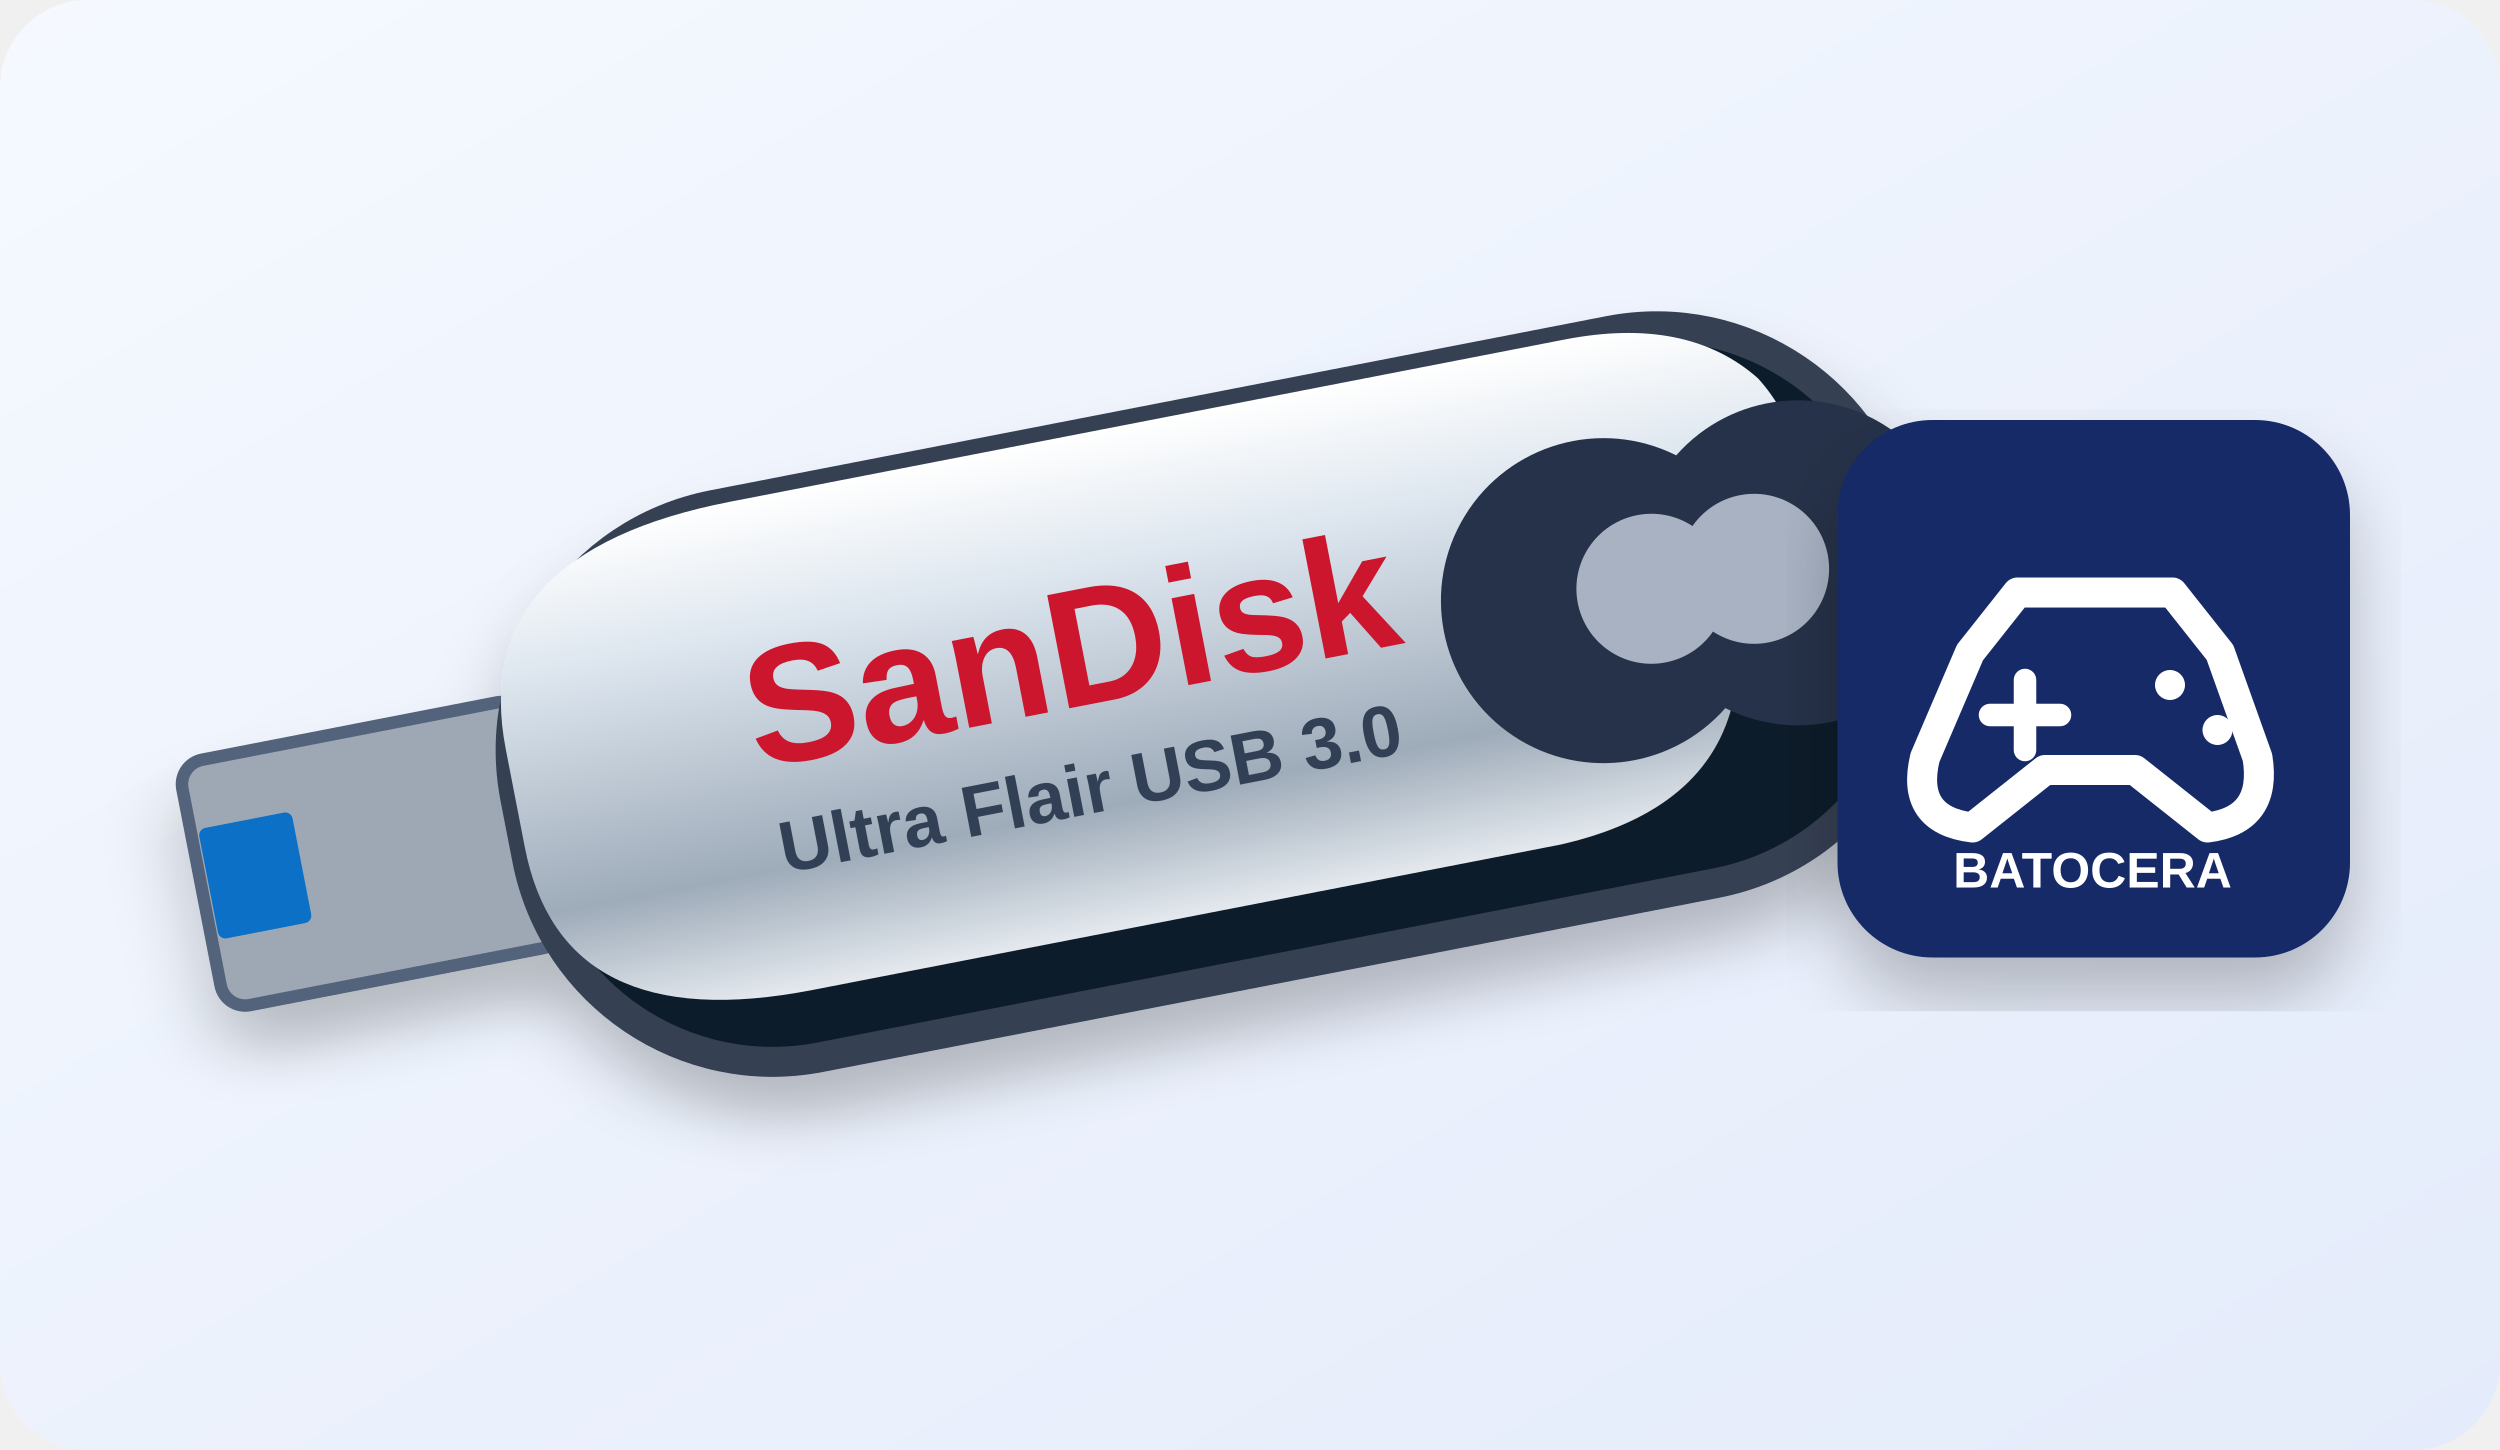
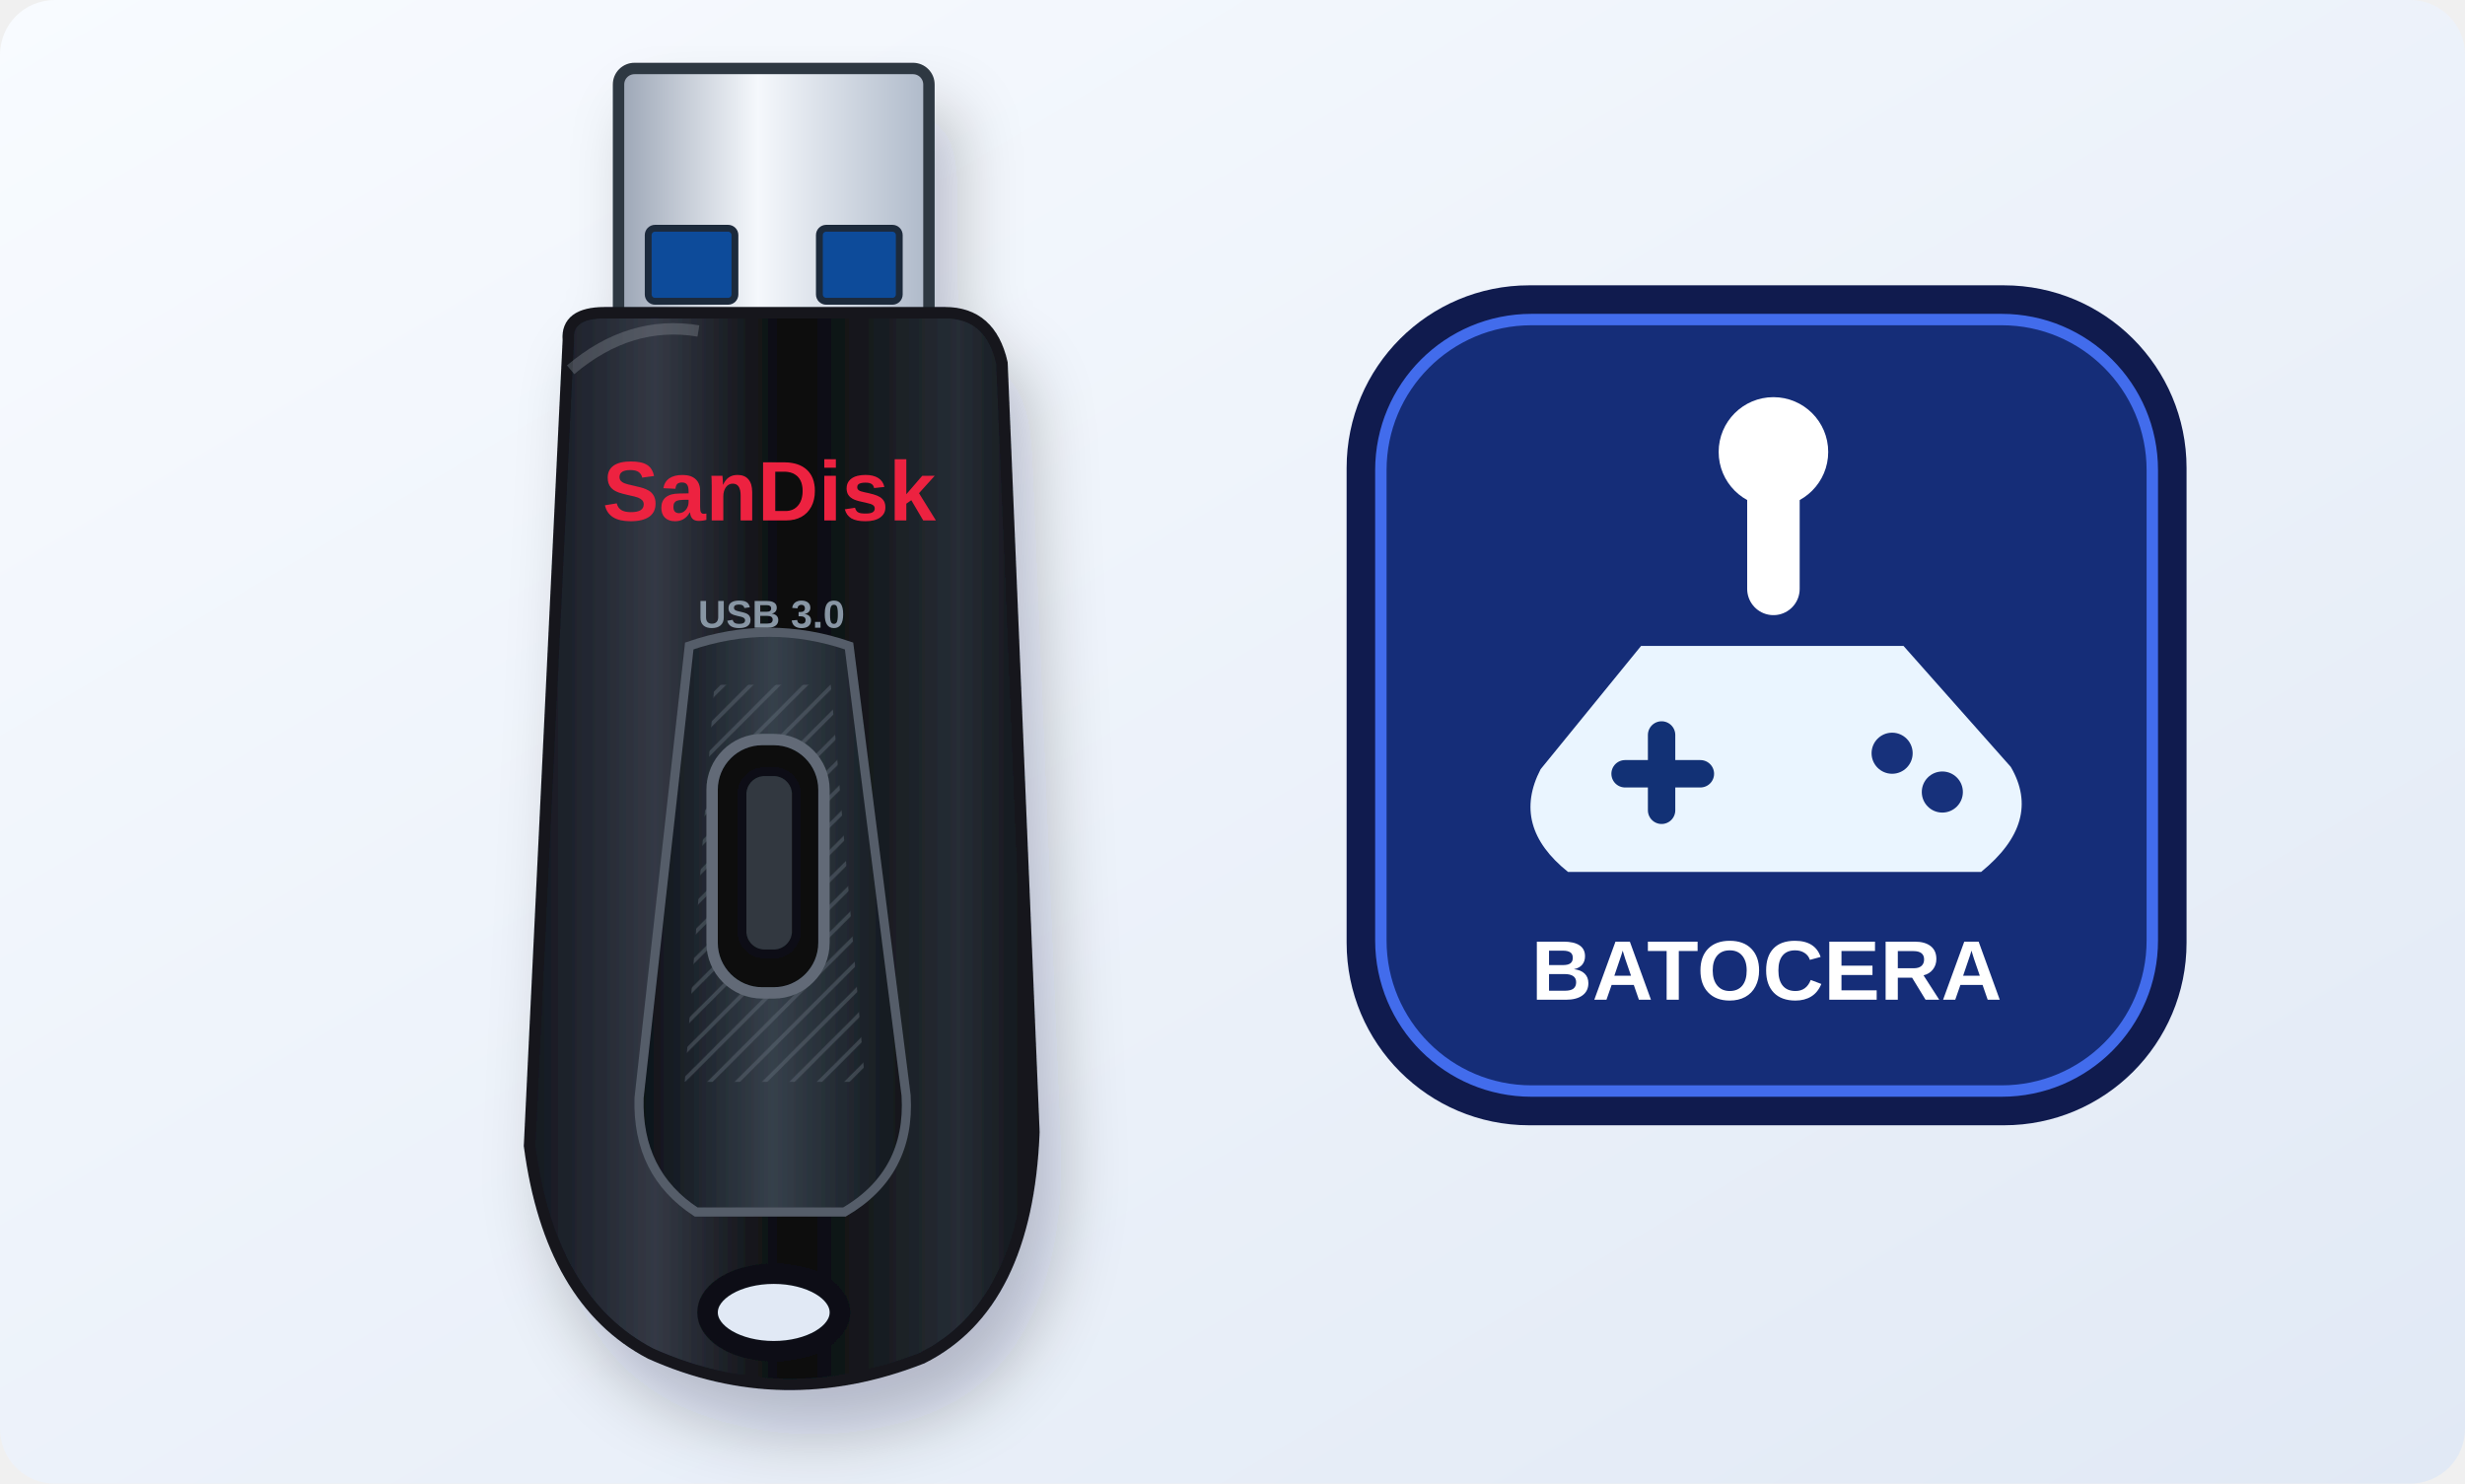
- <svg xmlns="http://www.w3.org/2000/svg" viewBox="0 0 1000 580" role="img" aria-labelledby="t d">
+ <svg xmlns="http://www.w3.org/2000/svg" viewBox="0 0 1080 650" role="img" aria-labelledby="t d">
  <defs>
-     <linearGradient id="metal" x2="0" y2="1">
-       <stop stop-color="#fff" />
-       <stop offset=".28" stop-color="#dce5ee" />
-       <stop offset=".75" stop-color="#9eabb9" />
-       <stop offset="1" stop-color="#e4e9ee" />
+     <linearGradient id="b" x2="1" y2="1">
+       <stop stop-color="#f8fbff" />
+       <stop offset="1" stop-color="#e1e9f5" />
    </linearGradient>
-     <linearGradient id="bg" x2="1" y2="1">
-       <stop stop-color="#f5f9ff" />
-       <stop offset="1" stop-color="#e4ebfa" />
+     <linearGradient id="usb" x2="1">
+       <stop stop-color="#9ba5b5" />
+       <stop offset=".45" stop-color="#f5f8fc" />
+       <stop offset="1" stop-color="#aeb9c9" />
    </linearGradient>
-     <filter id="sh">
-       <feDropShadow dx="0" dy="17" stdDeviation="14" flood-opacity=".24" />
+     <linearGradient id="shell" x2="1">
+       <stop stop-color="#141820" />
+       <stop offset=".25" stop-color="#343945" />
+       <stop offset=".52" stop-color="#08090b" />
+       <stop offset=".85" stop-color="#262d35" />
+       <stop offset="1" stop-color="#111419" />
+     </linearGradient>
+     <linearGradient id="groove" x2="1">
+       <stop stop-color="#0d1117" />
+       <stop offset=".5" stop-color="#36404b" />
+       <stop offset="1" stop-color="#11161b" />
+     </linearGradient>
+     <pattern id="knurl" width="12" height="12" patternUnits="userSpaceOnUse">
+       <path d="M0 12L12 0M-6 6L6 -6M6 18L18 6" stroke="#67707c" stroke-width="1.7" opacity=".45" />
+     </pattern>
+     <filter id="shadow" x="-40%" y="-30%" width="180%" height="170%">
+       <feDropShadow dx="10" dy="20" stdDeviation="14" flood-color="#0f172a" flood-opacity=".23" />
    </filter>
  </defs>
-   <rect width="1000" height="580" rx="35" fill="url(#bg)" />
-   <g transform="translate(40 100) rotate(-11 340 160)" filter="url(#sh)">
-     <rect x="28" y="146" width="140" height="100" rx="10" fill="#9ea8b5" stroke="#53637b" stroke-width="5" />
-     <rect x="31" y="173" width="38" height="45" rx="3" fill="#0970c7" />
-     <rect x="158" y="85" width="565" height="225" rx="100" fill="#101b2a" stroke="#344052" stroke-width="12" />
-     <path d="M158 165Q158 85 265 85H605Q655 85 678 115Q696 145 678 175L644 239Q626 281 565 283H260Q158 283 158 205Z" fill="url(#metal)" />
-     <path d="M640 139a65 65 0 1 0 0 103a65 65 0 1 0 0-103Z" fill="#253248" />
-     <path d="M641 168a30 30 0 1 0 0 43a30 30 0 1 0 0-43Z" fill="#a8b2c3" />
-     <text x="255" y="192" font-family="Arial" font-size="67" font-weight="bold" fill="#cc152d">SanDisk</text>
-     <text x="258" y="235" font-family="Arial" font-size="29" font-weight="bold" fill="#334155">Ultra Flair USB 3.0</text>
+   <rect width="1080" height="650" rx="24" fill="url(#b)" />
+   <g transform="translate(95 30)" filter="url(#shadow)">
+     <rect x="176" y="0" width="136" height="145" rx="7" fill="url(#usb)" stroke="#2f3742" stroke-width="5" />
+     <rect x="189" y="70" width="38" height="32" rx="3" fill="#094b9a" stroke="#1e293b" stroke-width="3" />
+     <rect x="264" y="70" width="35" height="32" rx="3" fill="#094b9a" stroke="#1e293b" stroke-width="3" />
+     <path d="M154 119Q153 107 170 107H319Q339 107 344 129L358 466Q355 542 309 565Q248 589 190 563Q146 540 137 472Z" fill="url(#shell)" stroke="#12151d" stroke-width="5" />
+     <path d="M155 132Q181 110 211 115" stroke="#8e949d" stroke-width="5" fill="none" opacity=".35" />
+     <text x="242" y="198" font-family="Arial,Helvetica,sans-serif" font-size="37" font-weight="700" fill="#ed2340" text-anchor="middle">SanDisk</text>
+     <path d="M207 253Q242 241 277 253L302 450Q304 484 275 501H210Q184 484 185 451Z" fill="url(#groove)" stroke="#555d69" stroke-width="4" />
+     <path d="M218 270H269L284 444H205Z" fill="url(#knurl)" opacity=".92" />
+     <rect x="217" y="294" width="49" height="111" rx="22" fill="#0a0c0e" stroke="#626b77" stroke-width="5" />
+     <rect x="230" y="308" width="24" height="80" rx="10" fill="#303740" stroke="#0b0e13" stroke-width="4" />
+     <text x="243" y="245" font-family="Arial" text-anchor="middle" font-size="17" font-weight="bold" fill="#8896a4">USB 3.0</text>
+     <ellipse cx="244" cy="545" rx="29" ry="17" fill="#e1e9f5" stroke="#0c1118" stroke-width="9" />
  </g>
-   <g transform="translate(735 168)" filter="url(#sh)">
-     <rect width="205" height="215" rx="38" fill="#172b68" />
-     <path d="M53 93l19-24h62l19 24l15 42q4 25-20 28l-29-23H83l-29 23q-25-3-19-28Z" stroke="#fff" stroke-width="12" fill="none" stroke-linejoin="round" />
-     <path d="M75 104v28m-14-14h28" stroke="#fff" stroke-width="9" stroke-linecap="round" />
-     <circle cx="133" cy="106" r="6" fill="white" />
-     <circle cx="152" cy="124" r="6" fill="white" />
-     <text x="102" y="187" font-family="Arial" font-size="20" font-weight="bold" text-anchor="middle" fill="white">BATOCERA</text>
+   <g transform="translate(590 125)">
+     <rect width="368" height="368" rx="80" fill="#101b4e" />
+     <rect x="15" y="15" width="338" height="338" rx="66" fill="#152d78" stroke="#426cec" stroke-width="5" />
+     <g transform="translate(84 50)">
+       <path d="M103 27V83" stroke="#fff" stroke-width="23" stroke-linecap="round" />
+       <circle cx="103" cy="23" r="24" fill="#fff" />
+       <path d="M45 108H160L207 161Q221 185 194 207H13Q-12 187 1 162Z" fill="#eaf5ff" />
+       <path d="M54 147v33m-16-16h33" stroke="#123175" stroke-width="12" stroke-linecap="round" />
+       <circle cx="155" cy="155" r="9" fill="#17317b" />
+       <circle cx="177" cy="172" r="9" fill="#17317b" />
+     </g>
+     <text x="184" y="313" text-anchor="middle" font-family="Arial,Helvetica,sans-serif" font-size="37" font-weight="bold" fill="white">BATOCERA</text>
  </g>
</svg>
